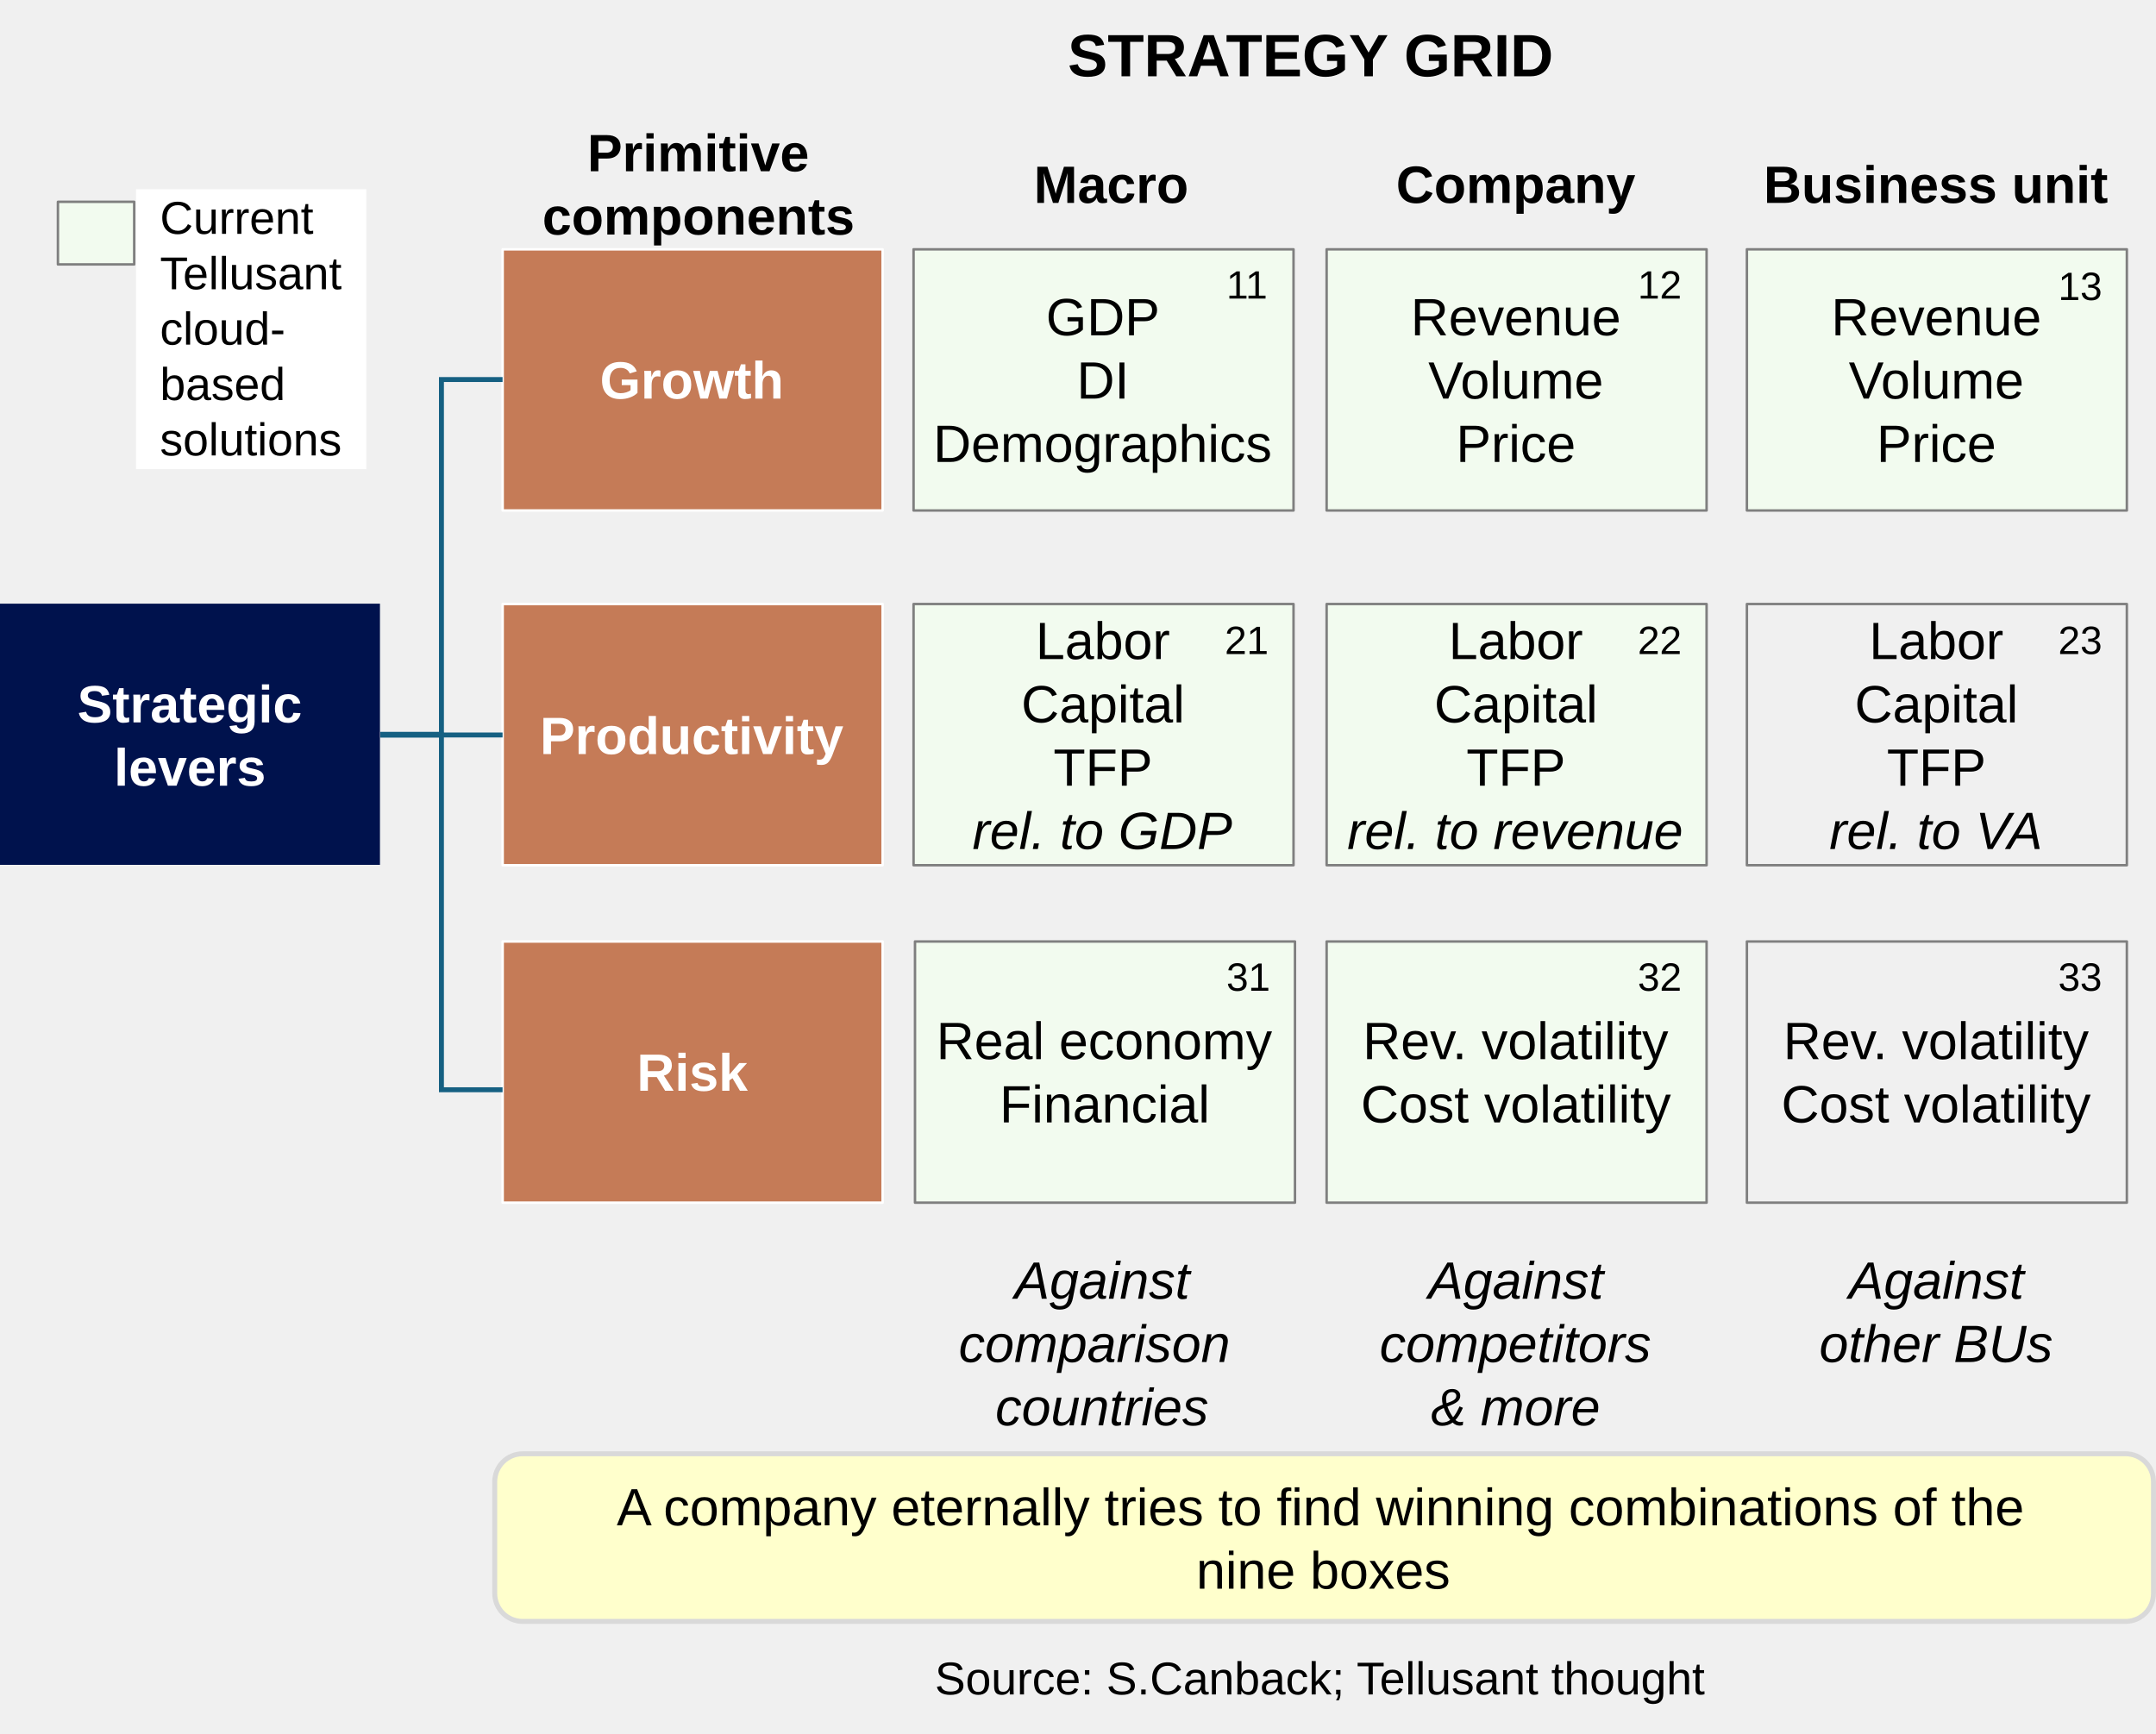
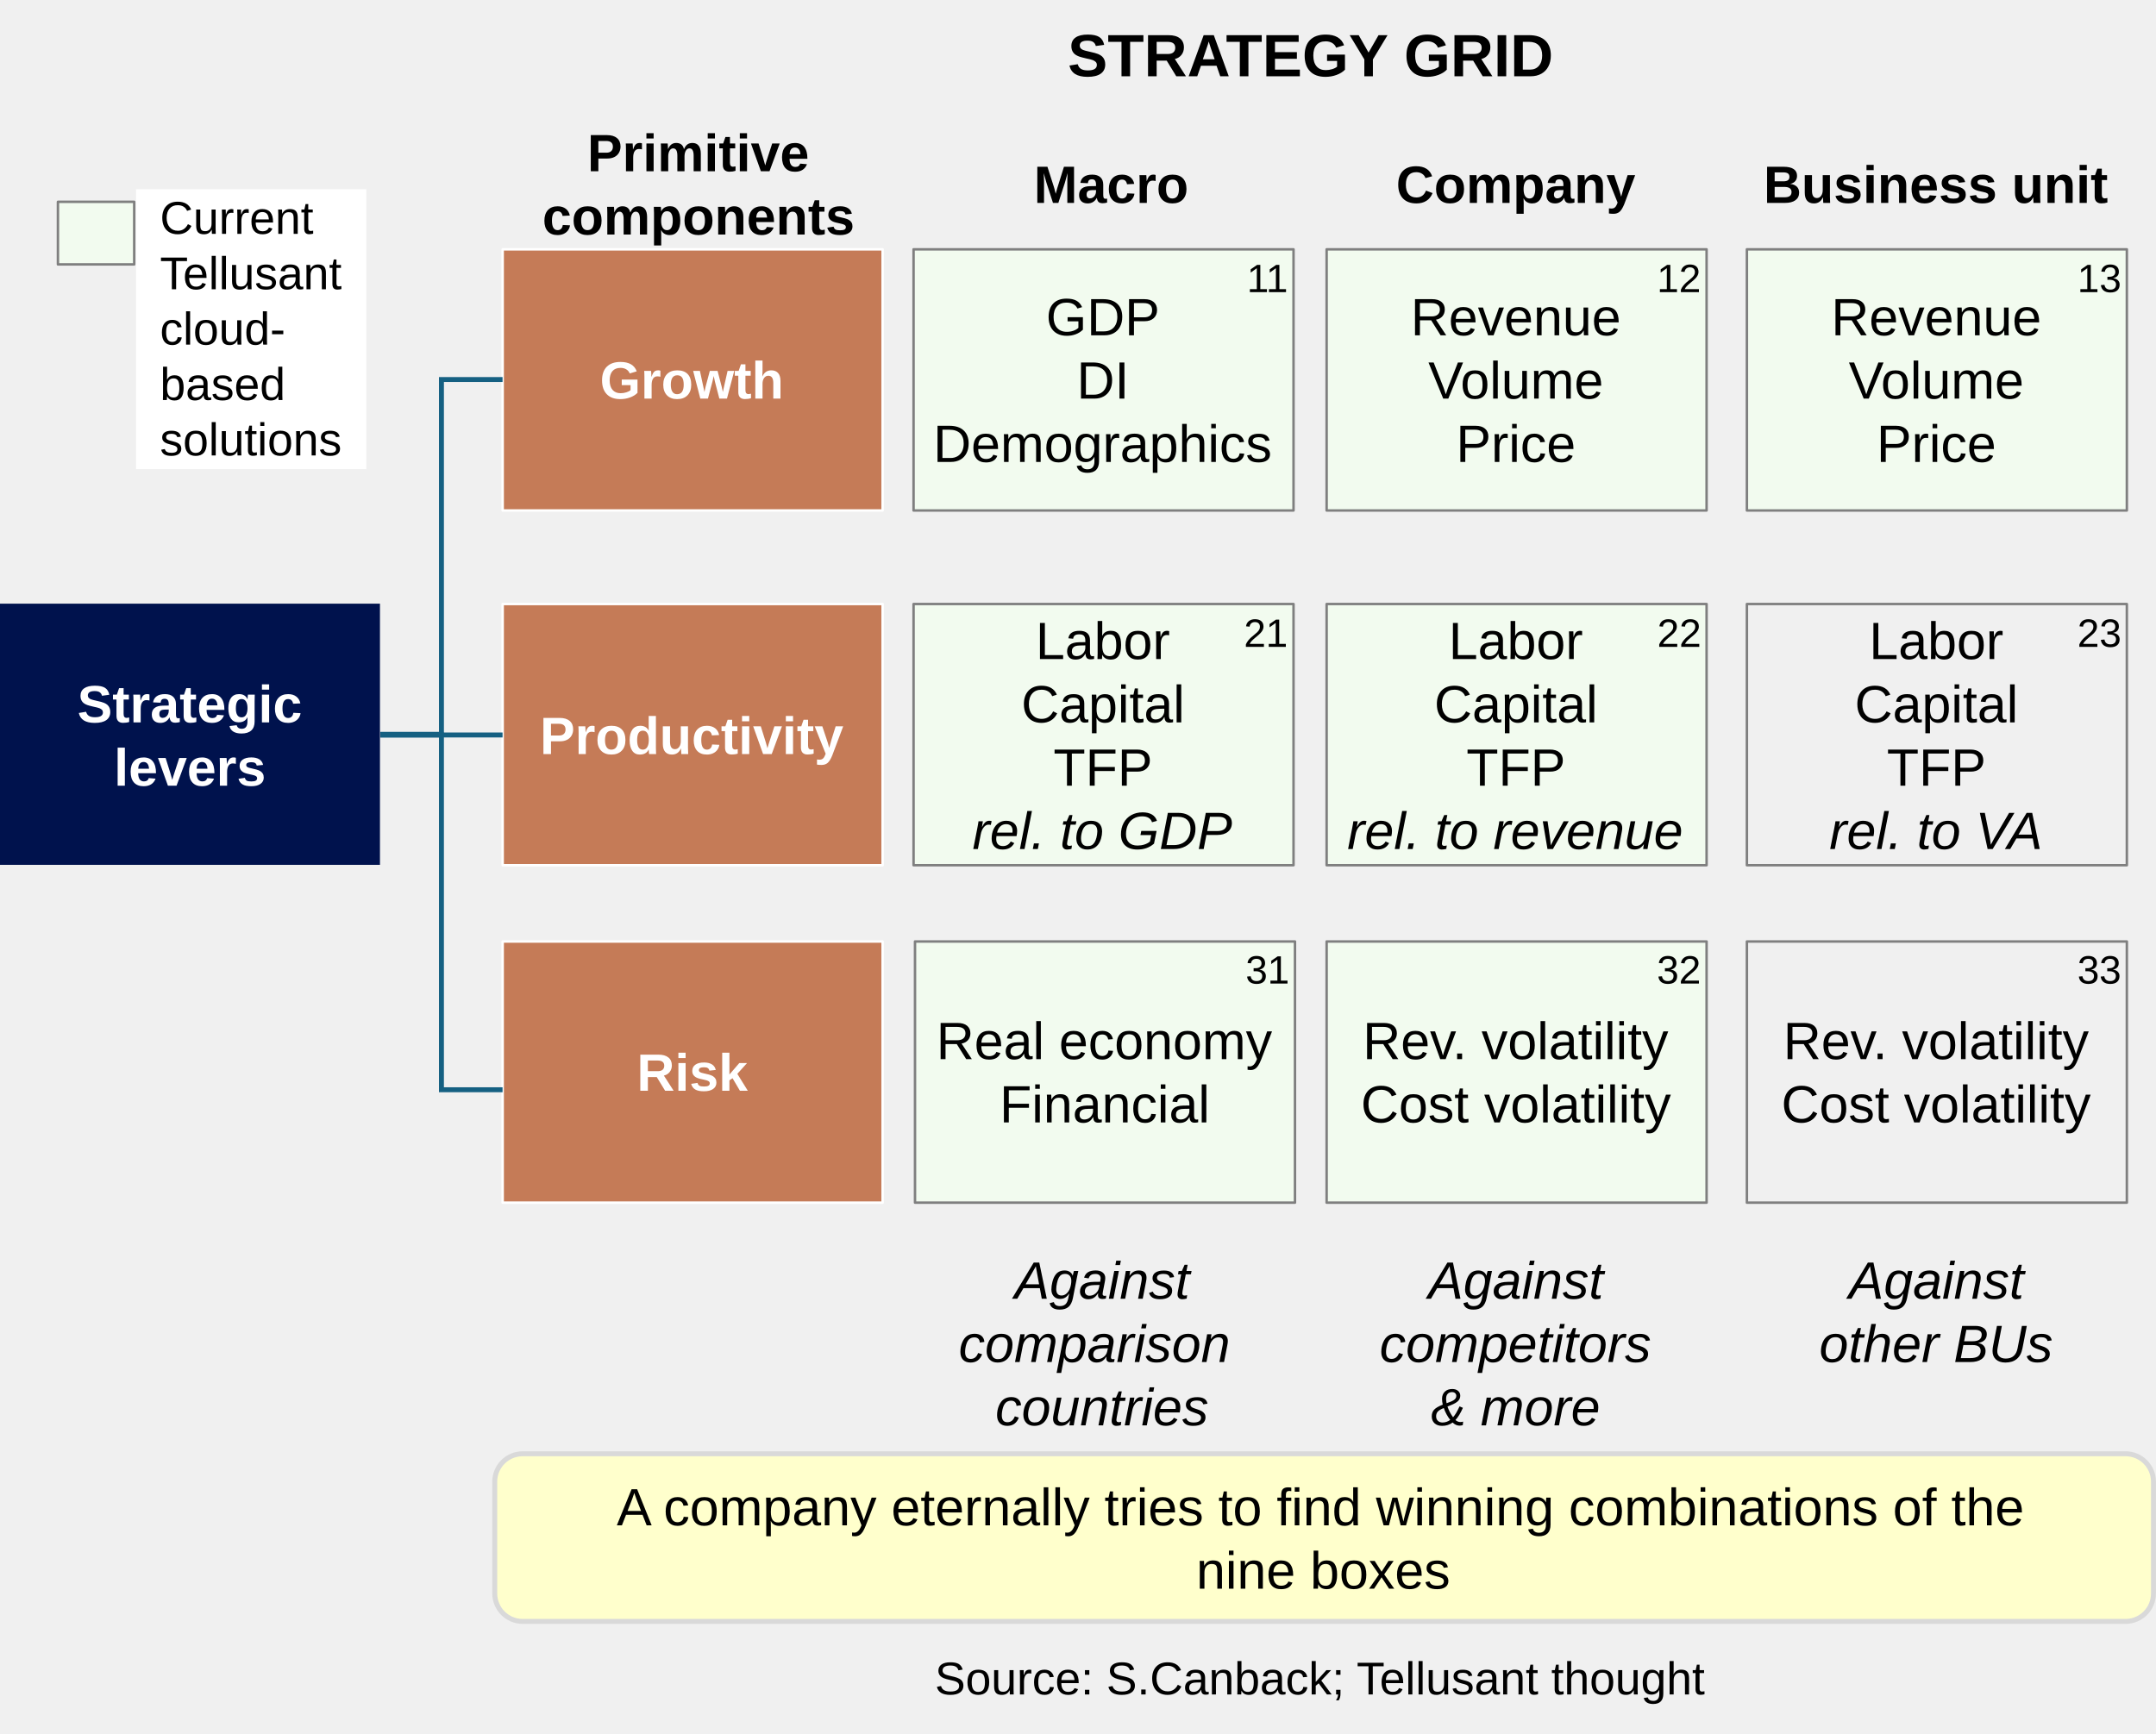
<svg xmlns="http://www.w3.org/2000/svg" width="2996" height="2409" xml:space="preserve" overflow="hidden">
  <g transform="translate(-507 -39)">
    <text font-family="Arial,Arial_MSFontService,sans-serif" font-weight="700" font-size="83" transform="matrix(1 0 0 1 1990.72 145)">STRATEGY GRID</text>
    <text font-family="Arial,Arial_MSFontService,sans-serif" font-weight="400" font-size="64" transform="matrix(1 0 0 1 1806.02 2394)">Source: </text>
    <text font-family="Arial,Arial_MSFontService,sans-serif" font-weight="400" font-size="64" transform="matrix(1 0 0 1 2044.35 2394)">S.Canback</text>
    <text font-family="Arial,Arial_MSFontService,sans-serif" font-weight="400" font-size="64" transform="matrix(1 0 0 1 2357.73 2394)">; Tellusant thought</text>
    <path d="M1194.5 2098.33C1194.5 2076.89 1211.89 2059.5 1233.33 2059.5L3460.67 2059.5C3482.11 2059.5 3499.5 2076.89 3499.5 2098.33L3499.5 2253.67C3499.5 2275.11 3482.11 2292.5 3460.67 2292.5L1233.33 2292.5C1211.89 2292.5 1194.5 2275.11 1194.5 2253.67Z" stroke="#D9D9D9" stroke-width="6.875" stroke-miterlimit="8" fill="#FFFFCC" fill-rule="evenodd" />
    <text font-family="Arial,Arial_MSFontService,sans-serif" font-weight="400" font-size="73" transform="matrix(1 0 0 1 1364.01 2159)">A company eternally tries to find winning combinations of the </text>
    <text font-family="Arial,Arial_MSFontService,sans-serif" font-weight="400" font-size="73" transform="matrix(1 0 0 1 2169.21 2247)">nine boxes</text>
    <text font-family="Arial,Arial_MSFontService,sans-serif" font-style="italic" font-weight="400" font-size="73" transform="matrix(1 0 0 1 1916.82 1844)">Against</text>
    <text font-family="Arial,Arial_MSFontService,sans-serif" font-style="italic" font-weight="400" font-size="73" transform="matrix(1 0 0 1 1839.18 1932)">comparison </text>
    <text font-family="Arial,Arial_MSFontService,sans-serif" font-style="italic" font-weight="400" font-size="73" transform="matrix(1 0 0 1 1890.17 2020)">countries</text>
    <text font-family="Arial,Arial_MSFontService,sans-serif" font-style="italic" font-weight="400" font-size="73" transform="matrix(1 0 0 1 2491.69 1844)">Against</text>
    <text font-family="Arial,Arial_MSFontService,sans-serif" font-style="italic" font-weight="400" font-size="73" transform="matrix(1 0 0 1 2424.09 1932)">competitors</text>
    <text font-family="Arial,Arial_MSFontService,sans-serif" font-style="italic" font-weight="400" font-size="73" transform="matrix(1 0 0 1 2495.41 2020)">&amp; more</text>
    <text font-family="Arial,Arial_MSFontService,sans-serif" font-style="italic" font-weight="400" font-size="73" transform="matrix(1 0 0 1 3076 1844)">Against</text>
    <text font-family="Arial,Arial_MSFontService,sans-serif" font-style="italic" font-weight="400" font-size="73" transform="matrix(1 0 0 1 3035.02 1932)">other BUs</text>
    <text font-family="Arial,Arial_MSFontService,sans-serif" font-weight="700" font-size="73" transform="matrix(1 0 0 1 1943.57 321)">Macro</text>
    <text font-family="Arial,Arial_MSFontService,sans-serif" font-weight="700" font-size="73" transform="matrix(1 0 0 1 2447.01 321)">Company</text>
    <text font-family="Arial,Arial_MSFontService,sans-serif" font-weight="700" font-size="73" transform="matrix(1 0 0 1 2957.68 321)">Business unit</text>
    <text font-family="Arial,Arial_MSFontService,sans-serif" font-weight="700" font-size="73" transform="matrix(1 0 0 1 1323.08 277)">Primitive</text>
    <text font-family="Arial,Arial_MSFontService,sans-serif" font-weight="700" font-size="73" transform="matrix(1 0 0 1 1260.63 365)">components</text>
    <rect x="587.5" y="319.5" width="106" height="87" stroke="#7F7F7F" stroke-width="3.438" stroke-linejoin="round" stroke-miterlimit="10" fill="#F2FBEF" />
    <rect x="696" y="302" width="320" height="389" fill="#FFFFFF" />
    <text font-family="Arial,Arial_MSFontService,sans-serif" font-weight="400" font-size="64" transform="matrix(1 0 0 1 729.251 364)">Current </text>
    <text font-family="Arial,Arial_MSFontService,sans-serif" font-weight="400" font-size="64" transform="matrix(1 0 0 1 729.251 441)">Tellusant </text>
    <text font-family="Arial,Arial_MSFontService,sans-serif" font-weight="400" font-size="64" transform="matrix(1 0 0 1 729.251 518)">cloud</text>
    <text font-family="Arial,Arial_MSFontService,sans-serif" font-weight="400" font-size="64" transform="matrix(1 0 0 1 882.22 518)">-</text>
    <text font-family="Arial,Arial_MSFontService,sans-serif" font-weight="400" font-size="64" transform="matrix(1 0 0 1 729.251 595)">based </text>
    <text font-family="Arial,Arial_MSFontService,sans-serif" font-weight="400" font-size="64" transform="matrix(1 0 0 1 729.251 672)">solutions</text>
    <rect x="1205.5" y="385.5" width="528" height="363" stroke="#FFFFFF" stroke-width="3.438" stroke-linejoin="round" stroke-miterlimit="10" fill="#C57B57" />
    <text fill="#FFFFFF" font-family="Arial,Arial_MSFontService,sans-serif" font-weight="700" font-size="73" transform="matrix(1 0 0 1 1340.62 593)">Growth</text>
    <rect x="1776.5" y="385.5" width="528" height="363" stroke="#7F7F7F" stroke-width="3.438" stroke-linejoin="round" stroke-miterlimit="10" fill="#F2FBEF" />
    <text font-family="Arial,Arial_MSFontService,sans-serif" font-weight="400" font-size="73" transform="matrix(1 0 0 1 1960.49 505)">GDP</text>
    <text font-family="Arial,Arial_MSFontService,sans-serif" font-weight="400" font-size="73" transform="matrix(1 0 0 1 2003.19 593)">DI</text>
    <text font-family="Arial,Arial_MSFontService,sans-serif" font-weight="400" font-size="73" transform="matrix(1 0 0 1 1803.81 681)">Demographics</text>
    <rect x="2350.5" y="385.5" width="528" height="363" stroke="#7F7F7F" stroke-width="3.438" stroke-linejoin="round" stroke-miterlimit="10" fill="#F2FBEF" />
    <text font-family="Arial,Arial_MSFontService,sans-serif" font-weight="400" font-size="73" transform="matrix(1 0 0 1 2467.34 505)">Revenue</text>
    <text font-family="Arial,Arial_MSFontService,sans-serif" font-weight="400" font-size="73" transform="matrix(1 0 0 1 2491.73 593)">Volume</text>
    <text font-family="Arial,Arial_MSFontService,sans-serif" font-weight="400" font-size="73" transform="matrix(1 0 0 1 2530.37 681)">Price</text>
    <rect x="2934.5" y="385.5" width="528" height="363" stroke="#7F7F7F" stroke-width="3.438" stroke-linejoin="round" stroke-miterlimit="10" fill="#F2FBEF" />
    <text font-family="Arial,Arial_MSFontService,sans-serif" font-weight="400" font-size="73" transform="matrix(1 0 0 1 3051.64 505)">Revenue</text>
    <text font-family="Arial,Arial_MSFontService,sans-serif" font-weight="400" font-size="73" transform="matrix(1 0 0 1 3076.02 593)">Volume</text>
    <text font-family="Arial,Arial_MSFontService,sans-serif" font-weight="400" font-size="73" transform="matrix(1 0 0 1 3114.66 681)">Price</text>
    <rect x="507" y="878" width="528" height="363" fill="#00124D" />
    <text fill="#FFFFFF" font-family="Arial,Arial_MSFontService,sans-serif" font-weight="700" font-size="73" transform="matrix(1 0 0 1 614.397 1043)">Strategic</text>
    <text fill="#FFFFFF" font-family="Arial,Arial_MSFontService,sans-serif" font-weight="700" font-size="73" transform="matrix(1 0 0 1 665.387 1131)">levers</text>
    <rect x="1205.5" y="878.5" width="528" height="363" stroke="#FFFFFF" stroke-width="3.438" stroke-linejoin="round" stroke-miterlimit="10" fill="#C57B57" />
    <text fill="#FFFFFF" font-family="Arial,Arial_MSFontService,sans-serif" font-weight="700" font-size="73" transform="matrix(1 0 0 1 1257.26 1087)">Productivity</text>
    <rect x="1776.5" y="878.5" width="528" height="363" stroke="#7F7F7F" stroke-width="3.438" stroke-linejoin="round" stroke-miterlimit="10" fill="#F2FBEF" />
    <text font-family="Arial,Arial_MSFontService,sans-serif" font-weight="400" font-size="73" transform="matrix(1 0 0 1 1946.17 955)">Labor</text>
    <text font-family="Arial,Arial_MSFontService,sans-serif" font-weight="400" font-size="73" transform="matrix(1 0 0 1 1926.12 1043)">Capital</text>
    <text font-family="Arial,Arial_MSFontService,sans-serif" font-weight="400" font-size="73" transform="matrix(1 0 0 1 1970.8 1131)">TFP</text>
    <text font-family="Arial,Arial_MSFontService,sans-serif" font-style="italic" font-weight="400" font-size="73" transform="matrix(1 0 0 1 1858.24 1219)">rel. to GDP</text>
    <rect x="2350.5" y="878.5" width="528" height="363" stroke="#7F7F7F" stroke-width="3.438" stroke-linejoin="round" stroke-miterlimit="10" fill="#F2FBEF" />
    <text font-family="Arial,Arial_MSFontService,sans-serif" font-weight="400" font-size="73" transform="matrix(1 0 0 1 2520.03 955)">Labor</text>
    <text font-family="Arial,Arial_MSFontService,sans-serif" font-weight="400" font-size="73" transform="matrix(1 0 0 1 2499.98 1043)">Capital</text>
    <text font-family="Arial,Arial_MSFontService,sans-serif" font-weight="400" font-size="73" transform="matrix(1 0 0 1 2544.67 1131)">TFP</text>
    <text font-family="Arial,Arial_MSFontService,sans-serif" font-style="italic" font-weight="400" font-size="73" transform="matrix(1 0 0 1 2379.12 1219)">rel. to revenue</text>
    <rect x="2934.5" y="878.5" width="528" height="363" stroke="#7F7F7F" stroke-width="3.438" stroke-linejoin="round" stroke-miterlimit="10" fill="none" />
    <text font-family="Arial,Arial_MSFontService,sans-serif" font-weight="400" font-size="73" transform="matrix(1 0 0 1 3104.34 955)">Labor</text>
    <text font-family="Arial,Arial_MSFontService,sans-serif" font-weight="400" font-size="73" transform="matrix(1 0 0 1 3084.28 1043)">Capital</text>
    <text font-family="Arial,Arial_MSFontService,sans-serif" font-weight="400" font-size="73" transform="matrix(1 0 0 1 3128.97 1131)">TFP</text>
    <text font-family="Arial,Arial_MSFontService,sans-serif" font-style="italic" font-weight="400" font-size="73" transform="matrix(1 0 0 1 3049.08 1219)">rel. to VA</text>
    <rect x="1205.5" y="1347.5" width="528" height="363" stroke="#FFFFFF" stroke-width="3.438" stroke-linejoin="round" stroke-miterlimit="10" fill="#C57B57" />
    <text fill="#FFFFFF" font-family="Arial,Arial_MSFontService,sans-serif" font-weight="700" font-size="73" transform="matrix(1 0 0 1 1391.9 1555)">Risk</text>
    <rect x="1778.5" y="1347.5" width="528" height="363" stroke="#7F7F7F" stroke-width="3.438" stroke-linejoin="round" stroke-miterlimit="10" fill="#F2FBEF" />
    <text font-family="Arial,Arial_MSFontService,sans-serif" font-weight="400" font-size="73" transform="matrix(1 0 0 1 1808.13 1511)">Real economy</text>
    <text font-family="Arial,Arial_MSFontService,sans-serif" font-weight="400" font-size="73" transform="matrix(1 0 0 1 1896.06 1599)">Financial</text>
    <rect x="2350.5" y="1347.5" width="528" height="363" stroke="#7F7F7F" stroke-width="3.438" stroke-linejoin="round" stroke-miterlimit="10" fill="#F2FBEF" />
    <text font-family="Arial,Arial_MSFontService,sans-serif" font-weight="400" font-size="73" transform="matrix(1 0 0 1 2400.75 1511)">Rev. volatility</text>
    <text font-family="Arial,Arial_MSFontService,sans-serif" font-weight="400" font-size="73" transform="matrix(1 0 0 1 2398.02 1599)">Cost </text>
    <text font-family="Arial,Arial_MSFontService,sans-serif" font-weight="400" font-size="73" transform="matrix(1 0 0 1 2569.32 1599)">volatility</text>
    <rect x="2934.5" y="1347.5" width="528" height="363" stroke="#7F7F7F" stroke-width="3.438" stroke-linejoin="round" stroke-miterlimit="10" fill="none" />
    <text font-family="Arial,Arial_MSFontService,sans-serif" font-weight="400" font-size="73" transform="matrix(1 0 0 1 2985.04 1511)">Rev. volatility</text>
    <text font-family="Arial,Arial_MSFontService,sans-serif" font-weight="400" font-size="73" transform="matrix(1 0 0 1 2982.32 1599)">Cost volatility</text>
    <path d="M1035.5 1060.5 1205.37 1060.5" stroke="#156082" stroke-width="6.875" stroke-miterlimit="8" fill="none" fill-rule="evenodd" />
    <path d="M0 0 84.934 0 84.934 493.081 169.867 493.081" stroke="#156082" stroke-width="6.875" stroke-miterlimit="8" fill="none" fill-rule="evenodd" transform="matrix(1 0 0 -1 1035.5 1059.58)" />
    <path d="M1035.5 1060.5 1120.43 1060.5 1120.43 1553.58 1205.37 1553.58" stroke="#156082" stroke-width="6.875" stroke-miterlimit="8" fill="none" fill-rule="evenodd" />
-     <text font-family="Arial,Arial_MSFontService,sans-serif" font-weight="400" font-size="55" transform="matrix(1 0 0 1 2211.2 454)">11</text>
-     <text font-family="Arial,Arial_MSFontService,sans-serif" font-weight="400" font-size="55" transform="matrix(1 0 0 1 2782.76 454)">12</text>
-     <text font-family="Arial,Arial_MSFontService,sans-serif" font-weight="400" font-size="55" transform="matrix(1 0 0 1 3367.05 456)">13</text>
-     <text font-family="Arial,Arial_MSFontService,sans-serif" font-weight="400" font-size="55" transform="matrix(1 0 0 1 2208.89 948)">2</text>
-     <text font-family="Arial,Arial_MSFontService,sans-serif" font-weight="400" font-size="55" transform="matrix(1 0 0 1 2239.25 948)">1</text>
-     <text font-family="Arial,Arial_MSFontService,sans-serif" font-weight="400" font-size="55" transform="matrix(1 0 0 1 2782.76 948)">22</text>
-     <text font-family="Arial,Arial_MSFontService,sans-serif" font-weight="400" font-size="55" transform="matrix(1 0 0 1 3367.05 1416)">3</text>
-     <text font-family="Arial,Arial_MSFontService,sans-serif" font-weight="400" font-size="55" transform="matrix(1 0 0 1 3397.42 1416)">3</text>
-     <text font-family="Arial,Arial_MSFontService,sans-serif" font-weight="400" font-size="55" transform="matrix(1 0 0 1 3367.05 948)">23</text>
-     <text font-family="Arial,Arial_MSFontService,sans-serif" font-weight="400" font-size="55" transform="matrix(1 0 0 1 2782.76 1416)">32</text>
-     <text font-family="Arial,Arial_MSFontService,sans-serif" font-weight="400" font-size="55" transform="matrix(1 0 0 1 2211.2 1416)">3</text>
-     <text font-family="Arial,Arial_MSFontService,sans-serif" font-weight="400" font-size="55" transform="matrix(1 0 0 1 2241.56 1416)">1</text>
+     <text font-family="Arial,Arial_MSFontService,sans-serif" font-weight="400" font-size="55" transform="matrix(1 0 0 1 2239.66 445)">11</text>
+     <text font-family="Arial,Arial_MSFontService,sans-serif" font-weight="400" font-size="55" transform="matrix(1 0 0 1 2809.42 445)">12</text>
+     <text font-family="Arial,Arial_MSFontService,sans-serif" font-weight="400" font-size="55" transform="matrix(1 0 0 1 3393.71 445)">13</text>
+     <text font-family="Arial,Arial_MSFontService,sans-serif" font-weight="400" font-size="55" transform="matrix(1 0 0 1 2235.54 938)">2</text>
+     <text font-family="Arial,Arial_MSFontService,sans-serif" font-weight="400" font-size="55" transform="matrix(1 0 0 1 2265.91 938)">1</text>
+     <text font-family="Arial,Arial_MSFontService,sans-serif" font-weight="400" font-size="55" transform="matrix(1 0 0 1 2809.91 938)">22</text>
+     <text font-family="Arial,Arial_MSFontService,sans-serif" font-weight="400" font-size="55" transform="matrix(1 0 0 1 3393.71 1406)">3</text>
+     <text font-family="Arial,Arial_MSFontService,sans-serif" font-weight="400" font-size="55" transform="matrix(1 0 0 1 3424.07 1406)">3</text>
+     <text font-family="Arial,Arial_MSFontService,sans-serif" font-weight="400" font-size="55" transform="matrix(1 0 0 1 3393.71 938)">23</text>
+     <text font-family="Arial,Arial_MSFontService,sans-serif" font-weight="400" font-size="55" transform="matrix(1 0 0 1 2809.42 1406)">32</text>
+     <text font-family="Arial,Arial_MSFontService,sans-serif" font-weight="400" font-size="55" transform="matrix(1 0 0 1 2237.86 1406)">3</text>
+     <text font-family="Arial,Arial_MSFontService,sans-serif" font-weight="400" font-size="55" transform="matrix(1 0 0 1 2268.22 1406)">1</text>
  </g>
</svg>
